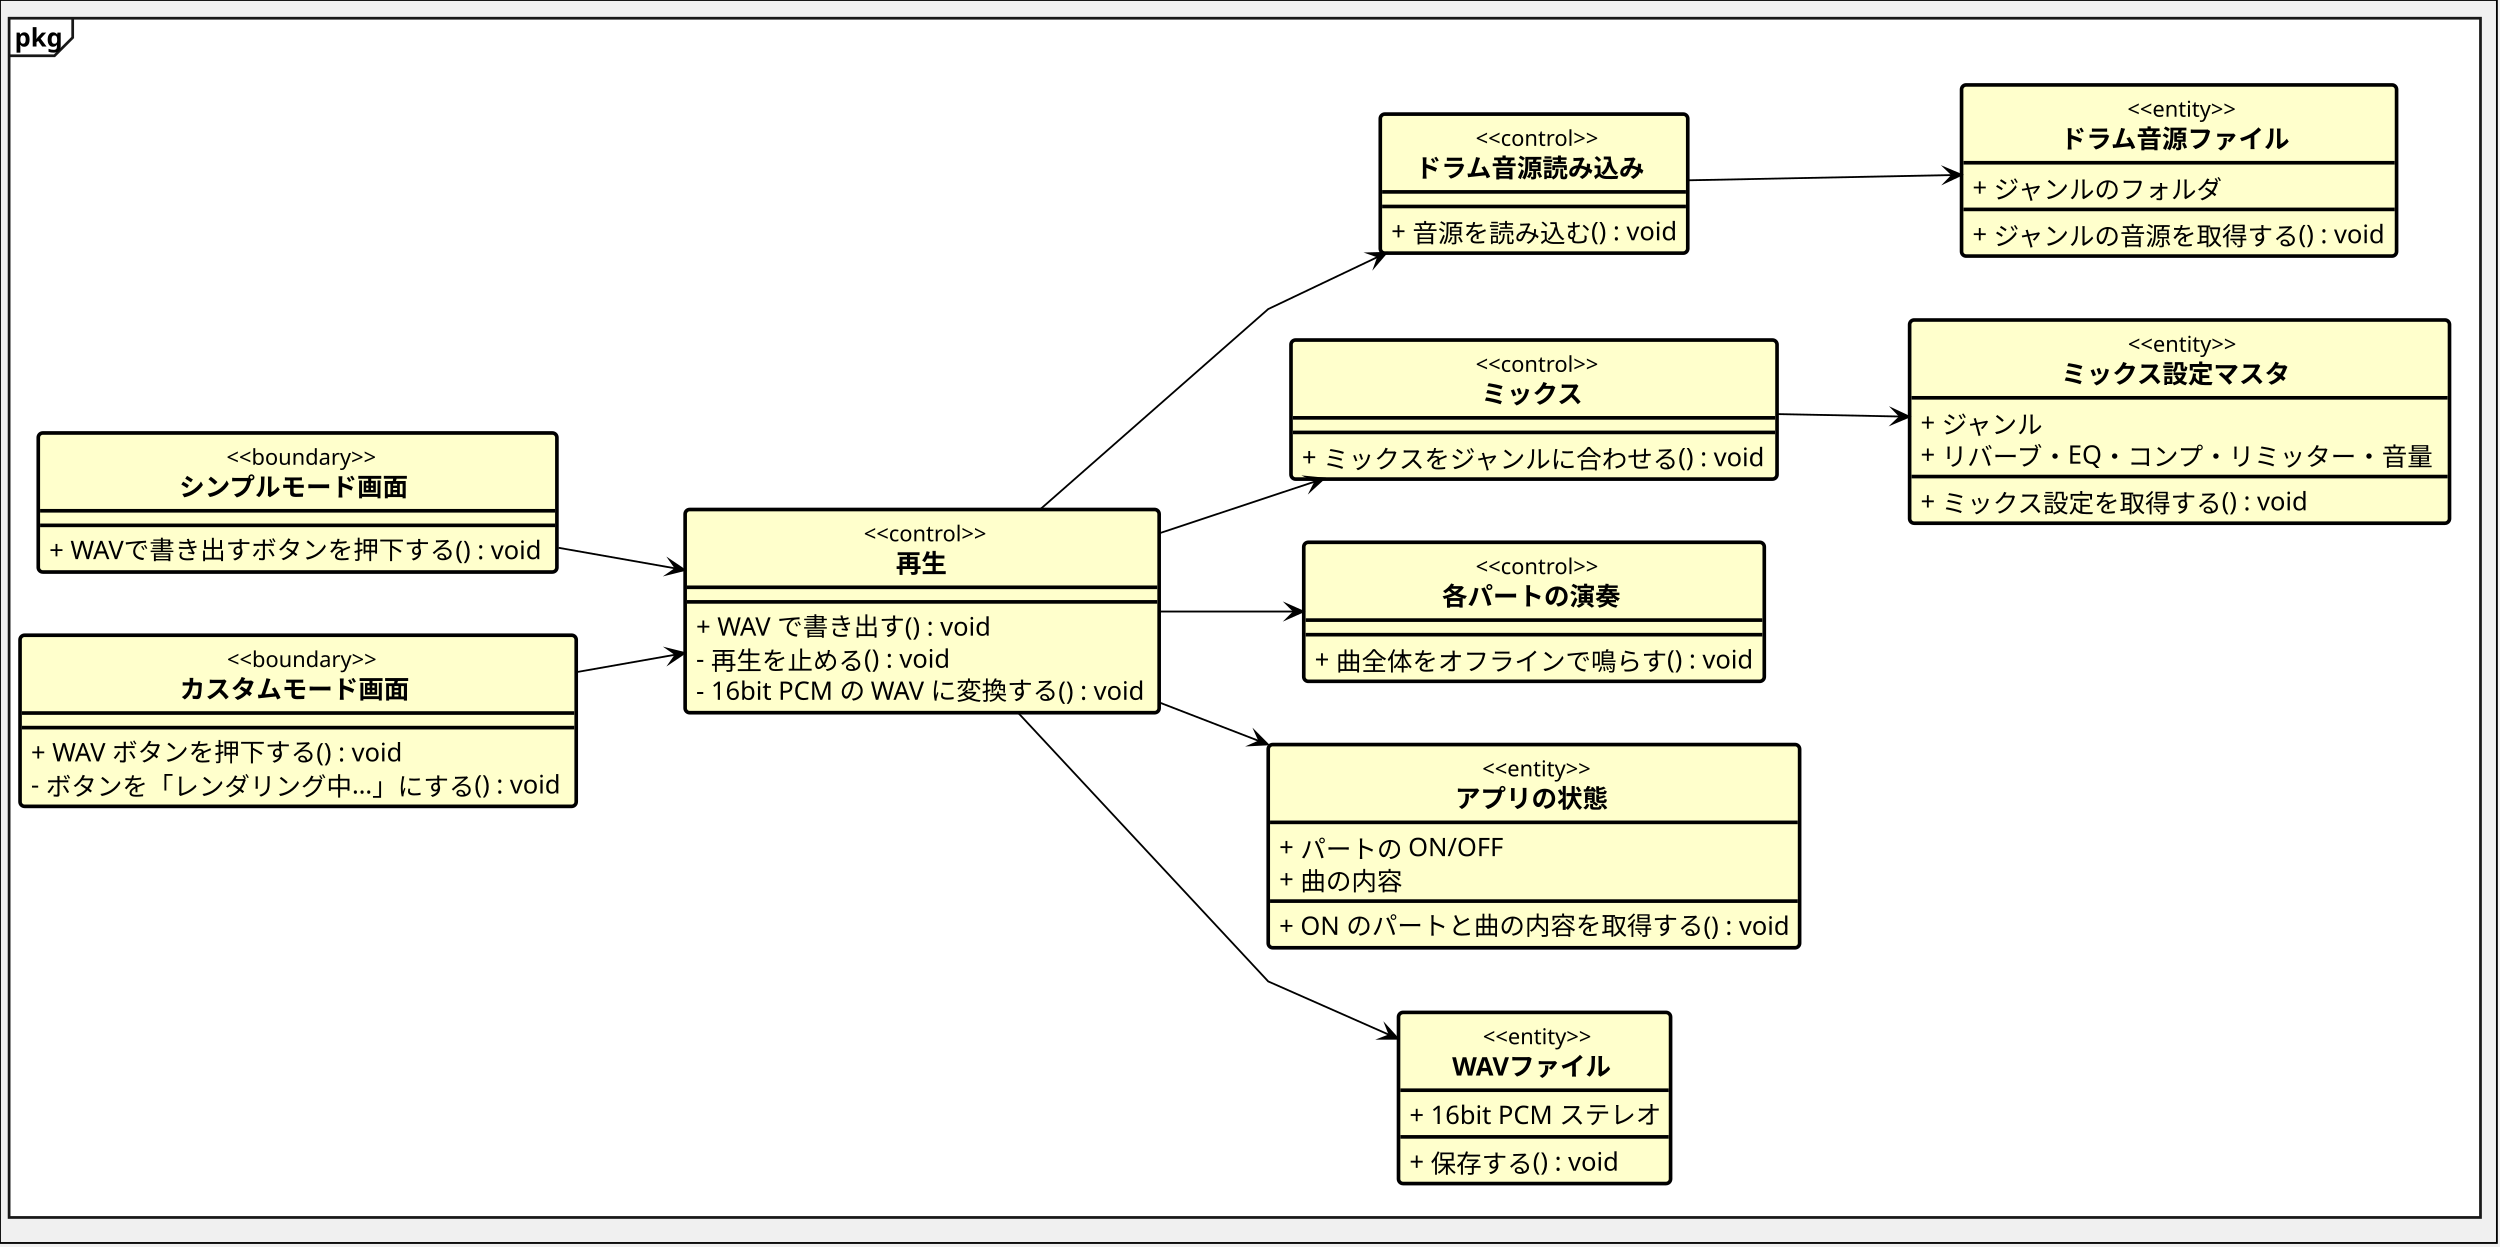
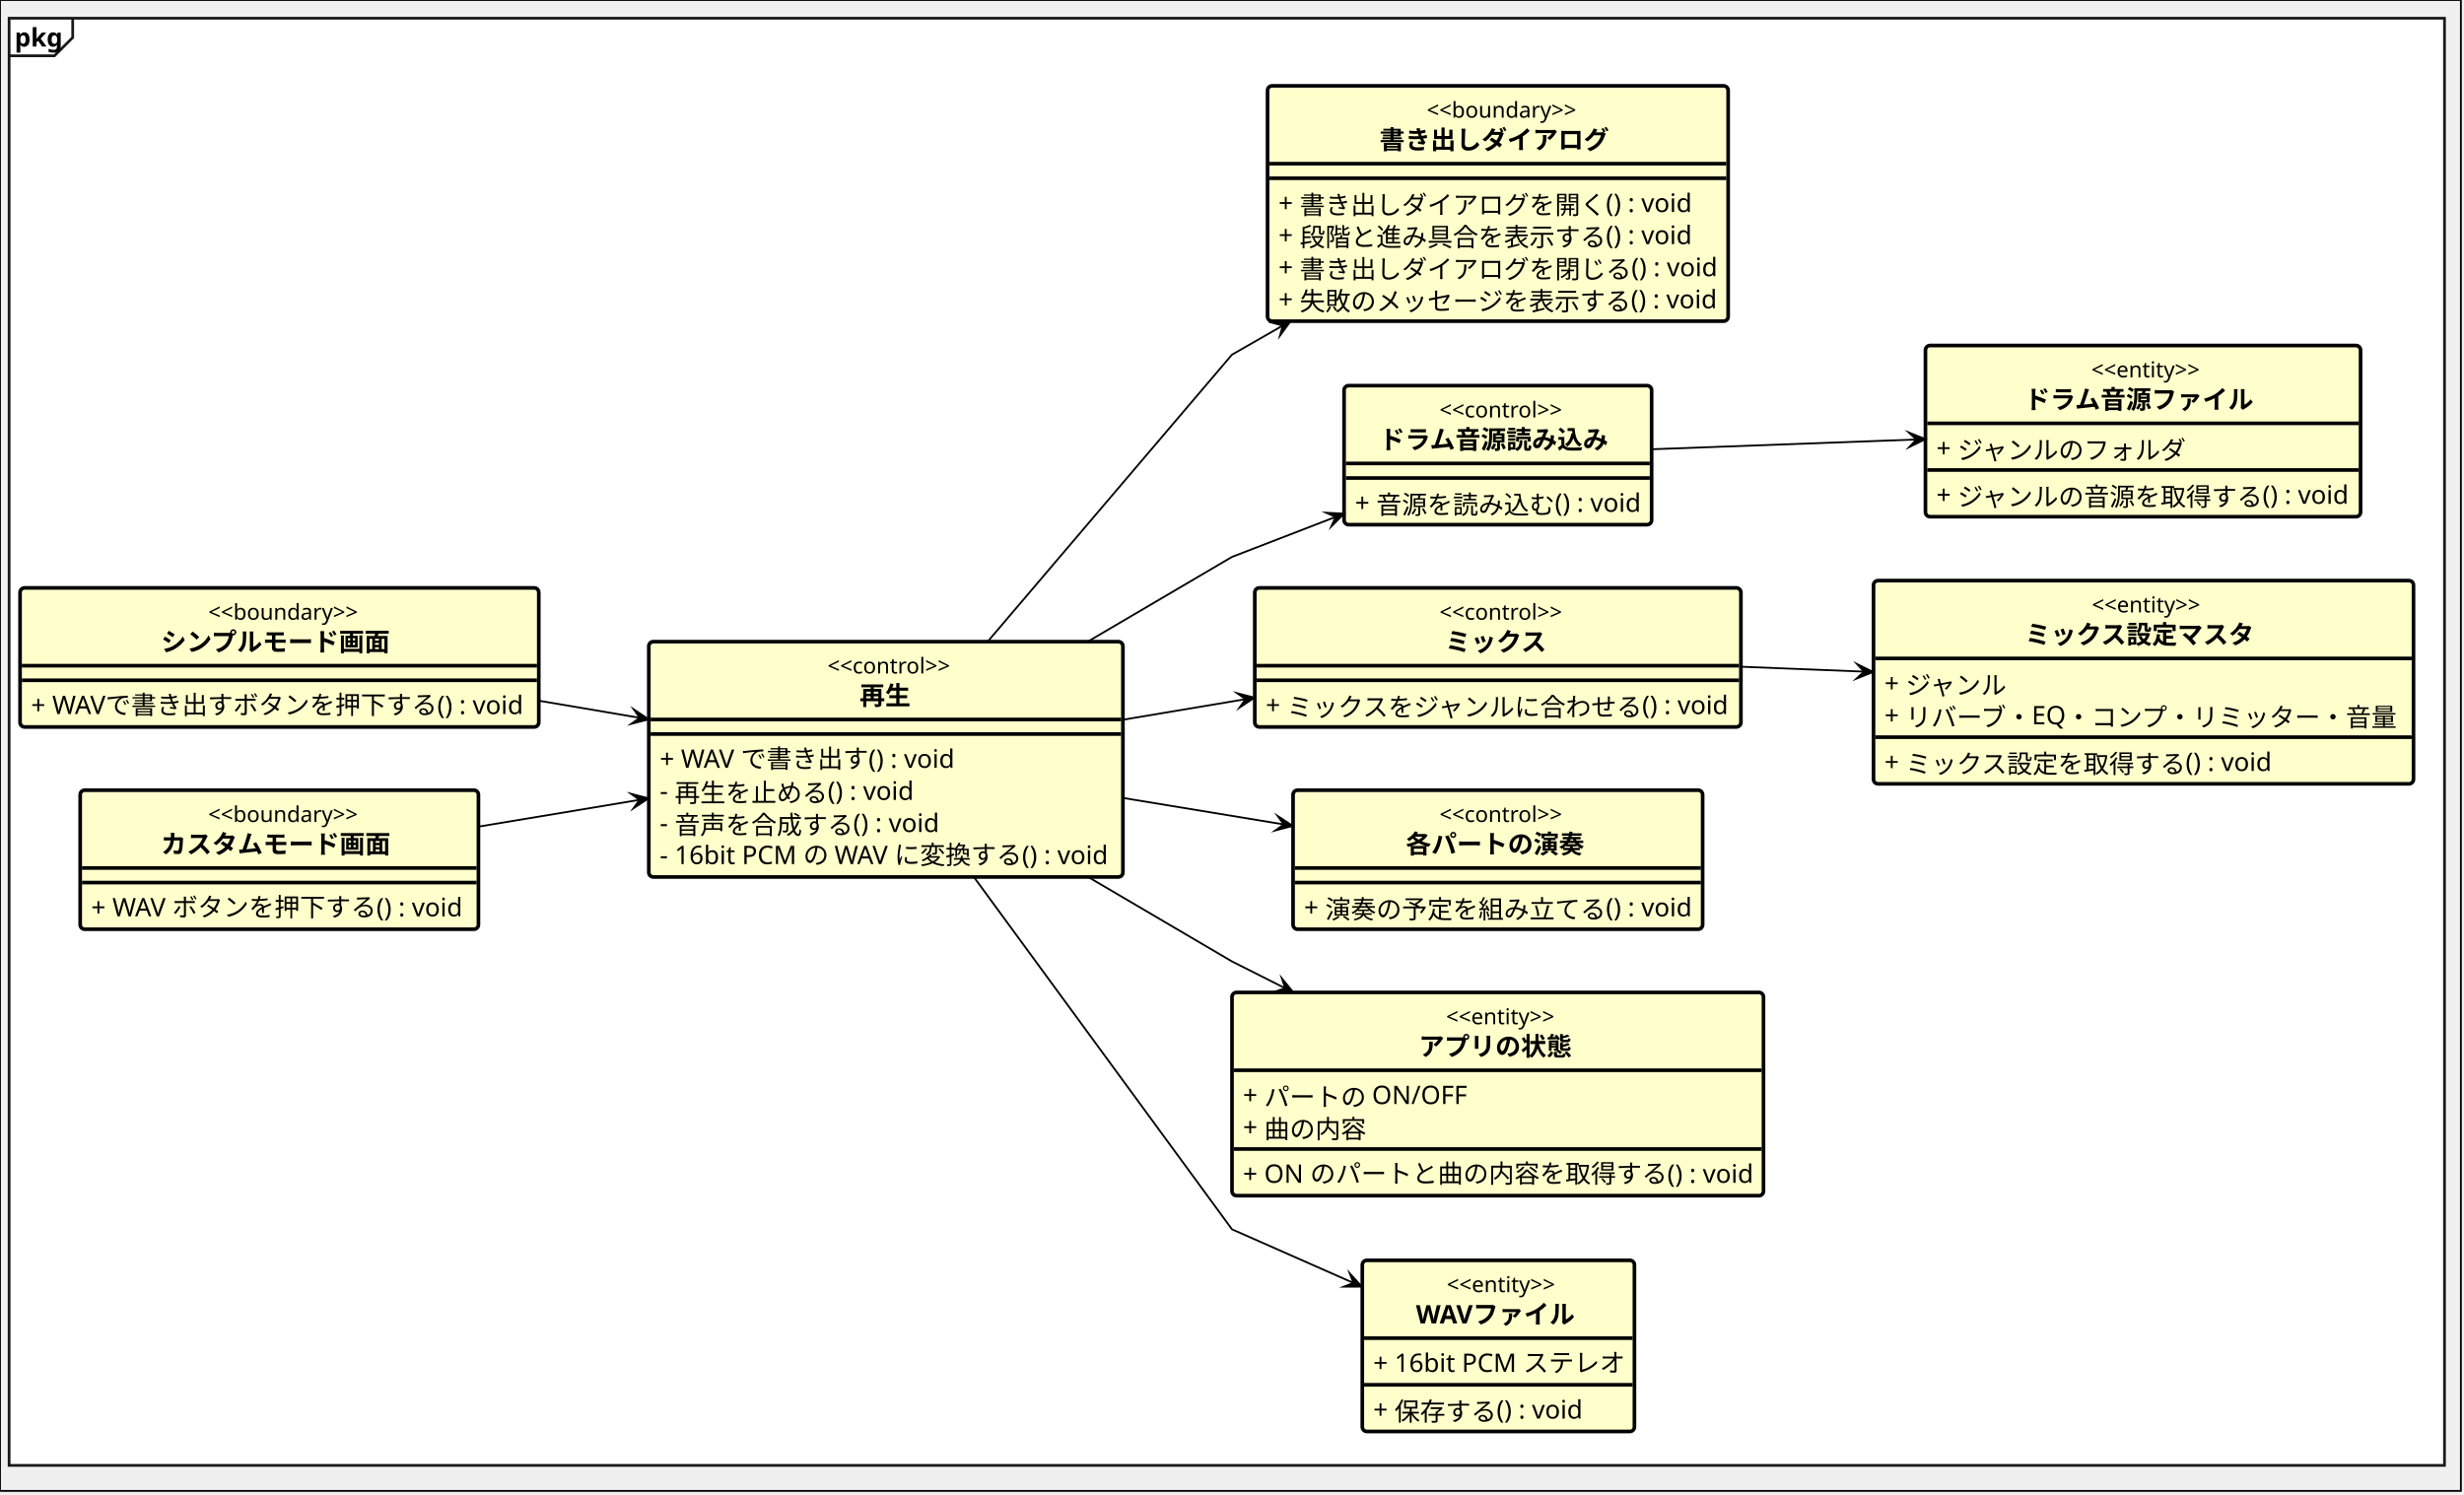
- <svg xmlns="http://www.w3.org/2000/svg" version="1.1" data-diagram-type="CLASS" style="width:1372px;height:684px;background:#FFFFFF;" width="1372px" height="684px" viewBox="0 0 1372 684" zoomAndPan="magnify" preserveAspectRatio="none" contentStyleType="text/css">
+ <svg xmlns="http://www.w3.org/2000/svg" version="1.1" data-diagram-type="CLASS" style="width:1352px;height:820px;background:#FFFFFF;" width="1352px" height="820px" viewBox="0 0 1352 820" zoomAndPan="magnify" preserveAspectRatio="none" contentStyleType="text/css">
  <defs />
  <g font-family="sans-serif" lengthAdjust="spacing">
-     <rect x="0" y="0" width="1370.293" height="682.141" fill="none" style="stroke:#000;stroke-width:1;" />
-     <rect x="5" y="10" width="1356.293" height="658.141" fill="#FFF" style="stroke:#181818;stroke-width:1.5;" />
+     <rect x="0" y="0" width="1350.293" height="818.141" fill="none" style="stroke:#000;stroke-width:1;" />
+     <rect x="5" y="10" width="1336.293" height="794.141" fill="#FFF" style="stroke:#181818;stroke-width:1.5;" />
    <path d="M39.89,10 L39.89,20.609 L29.89,30.609 L5,30.609" style="stroke:#181818;stroke-width:1.5;" fill="none" />
    <text x="8" y="25.533" fill="#000" font-size="14" textLength="24.89" font-weight="700">pkg</text>
    <g class="entity" data-qualified-name="B1" id="ent0001" data-source-line="4">
-       <rect x="21" y="237.609" width="284.631" height="76.313" fill="#FFC" style="stroke:#000;stroke-width:2;" rx="2.5" ry="2.5" />
-       <text x="124.28" y="255.066" fill="#000" font-size="12" textLength="78.07">&lt;&lt;boundary&gt;&gt;</text>
-       <text x="98.347" y="272.236" fill="#000" font-size="14" textLength="129.938" font-weight="700">シンプルモード画面</text>
-       <line x1="22" y1="280.313" x2="304.631" y2="280.313" style="stroke:#000;stroke-width:2;" />
-       <line x1="22" y1="288.313" x2="304.631" y2="288.313" style="stroke:#000;stroke-width:2;" />
-       <text x="27" y="306.846" fill="#000" font-size="14" textLength="272.631">+ WAVで書き出すボタンを押下する() : void</text>
+       <rect x="11" y="322.609" width="284.631" height="76.313" fill="#FFC" style="stroke:#000;stroke-width:2;" rx="2.5" ry="2.5" />
+       <text x="114.28" y="340.066" fill="#000" font-size="12" textLength="78.07">&lt;&lt;boundary&gt;&gt;</text>
+       <text x="88.347" y="357.236" fill="#000" font-size="14" textLength="129.938" font-weight="700">シンプルモード画面</text>
+       <line x1="12" y1="365.313" x2="294.631" y2="365.313" style="stroke:#000;stroke-width:2;" />
+       <line x1="12" y1="373.313" x2="294.631" y2="373.313" style="stroke:#000;stroke-width:2;" />
+       <text x="17" y="391.846" fill="#000" font-size="14" textLength="272.631">+ WAVで書き出すボタンを押下する() : void</text>
    </g>
    <g class="entity" data-qualified-name="B2" id="ent0002" data-source-line="7">
-       <rect x="11" y="348.609" width="305.228" height="93.922" fill="#FFC" style="stroke:#000;stroke-width:2;" rx="2.5" ry="2.5" />
-       <text x="124.579" y="366.066" fill="#000" font-size="12" textLength="78.07">&lt;&lt;boundary&gt;&gt;</text>
-       <text x="98.645" y="383.236" fill="#000" font-size="14" textLength="129.938" font-weight="700">カスタムモード画面</text>
-       <line x1="12" y1="391.313" x2="315.228" y2="391.313" style="stroke:#000;stroke-width:2;" />
-       <line x1="12" y1="399.313" x2="315.228" y2="399.313" style="stroke:#000;stroke-width:2;" />
-       <text x="17" y="417.846" fill="#000" font-size="14" textLength="206.521">+ WAV ボタンを押下する() : void</text>
-       <text x="17" y="435.455" fill="#000" font-size="14" textLength="293.228">- ボタンを「レンダリング中…」にする() : void</text>
+       <rect x="44" y="433.609" width="218.521" height="76.313" fill="#FFC" style="stroke:#000;stroke-width:2;" rx="2.5" ry="2.5" />
+       <text x="114.225" y="451.066" fill="#000" font-size="12" textLength="78.07">&lt;&lt;boundary&gt;&gt;</text>
+       <text x="88.292" y="468.236" fill="#000" font-size="14" textLength="129.938" font-weight="700">カスタムモード画面</text>
+       <line x1="45" y1="476.313" x2="261.521" y2="476.313" style="stroke:#000;stroke-width:2;" />
+       <line x1="45" y1="484.313" x2="261.521" y2="484.313" style="stroke:#000;stroke-width:2;" />
+       <text x="50" y="502.846" fill="#000" font-size="14" textLength="206.521">+ WAV ボタンを押下する() : void</text>
    </g>
-     <g class="entity" data-qualified-name="C1" id="ent0003" data-source-line="11">
-       <rect x="376" y="279.609" width="260.145" height="111.531" fill="#FFC" style="stroke:#000;stroke-width:2;" rx="2.5" ry="2.5" />
-       <text x="474.048" y="297.066" fill="#000" font-size="12" textLength="64.049">&lt;&lt;control&gt;&gt;</text>
-       <text x="491.635" y="314.236" fill="#000" font-size="14" textLength="28.875" font-weight="700">再生</text>
-       <line x1="377" y1="322.313" x2="635.145" y2="322.313" style="stroke:#000;stroke-width:2;" />
-       <line x1="377" y1="330.313" x2="635.145" y2="330.313" style="stroke:#000;stroke-width:2;" />
-       <text x="382" y="348.846" fill="#000" font-size="14" textLength="164.521">+ WAV で書き出す() : void</text>
-       <text x="382" y="366.455" fill="#000" font-size="14" textLength="139.228">- 再生を止める() : void</text>
-       <text x="382" y="384.064" fill="#000" font-size="14" textLength="248.145">- 16bit PCM の WAV に変換する() : void</text>
+     <g class="entity" data-qualified-name="B3" id="ent0003" data-source-line="10">
+       <rect x="695.5" y="47.109" width="252.741" height="129.141" fill="#FFC" style="stroke:#000;stroke-width:2;" rx="2.5" ry="2.5" />
+       <text x="782.835" y="64.566" fill="#000" font-size="12" textLength="78.07">&lt;&lt;boundary&gt;&gt;</text>
+       <text x="756.902" y="81.736" fill="#000" font-size="14" textLength="129.938" font-weight="700">書き出しダイアログ</text>
+       <line x1="696.5" y1="89.813" x2="947.241" y2="89.813" style="stroke:#000;stroke-width:2;" />
+       <line x1="696.5" y1="97.813" x2="947.241" y2="97.813" style="stroke:#000;stroke-width:2;" />
+       <text x="701.5" y="116.346" fill="#000" font-size="14" textLength="226.741">+ 書き出しダイアログを開く() : void</text>
+       <text x="701.5" y="133.955" fill="#000" font-size="14" textLength="226.741">+ 段階と進み具合を表示する() : void</text>
+       <text x="701.5" y="151.564" fill="#000" font-size="14" textLength="240.741">+ 書き出しダイアログを閉じる() : void</text>
+       <text x="701.5" y="169.174" fill="#000" font-size="14" textLength="240.741">+ 失敗のメッセージを表示する() : void</text>
    </g>
-     <g class="entity" data-qualified-name="C2" id="ent0004" data-source-line="16">
-       <rect x="757.5" y="62.609" width="168.741" height="76.313" fill="#FFC" style="stroke:#000;stroke-width:2;" rx="2.5" ry="2.5" />
-       <text x="809.846" y="80.066" fill="#000" font-size="12" textLength="64.049">&lt;&lt;control&gt;&gt;</text>
-       <text x="776.902" y="97.236" fill="#000" font-size="14" textLength="129.938" font-weight="700">ドラム音源読み込み</text>
-       <line x1="758.5" y1="105.313" x2="925.241" y2="105.313" style="stroke:#000;stroke-width:2;" />
-       <line x1="758.5" y1="113.313" x2="925.241" y2="113.313" style="stroke:#000;stroke-width:2;" />
-       <text x="763.5" y="131.846" fill="#000" font-size="14" textLength="156.741">+ 音源を読み込む() : void</text>
+     <g class="entity" data-qualified-name="C1" id="ent0004" data-source-line="16">
+       <rect x="356" y="352.109" width="260.145" height="129.141" fill="#FFC" style="stroke:#000;stroke-width:2;" rx="2.5" ry="2.5" />
+       <text x="454.048" y="369.566" fill="#000" font-size="12" textLength="64.049">&lt;&lt;control&gt;&gt;</text>
+       <text x="471.635" y="386.736" fill="#000" font-size="14" textLength="28.875" font-weight="700">再生</text>
+       <line x1="357" y1="394.813" x2="615.145" y2="394.813" style="stroke:#000;stroke-width:2;" />
+       <line x1="357" y1="402.813" x2="615.145" y2="402.813" style="stroke:#000;stroke-width:2;" />
+       <text x="362" y="421.346" fill="#000" font-size="14" textLength="164.521">+ WAV で書き出す() : void</text>
+       <text x="362" y="438.955" fill="#000" font-size="14" textLength="139.228">- 再生を止める() : void</text>
+       <text x="362" y="456.564" fill="#000" font-size="14" textLength="153.228">- 音声を合成する() : void</text>
+       <text x="362" y="474.174" fill="#000" font-size="14" textLength="248.145">- 16bit PCM の WAV に変換する() : void</text>
    </g>
-     <g class="entity" data-qualified-name="C3" id="ent0005" data-source-line="19">
-       <rect x="708.5" y="186.609" width="266.741" height="76.313" fill="#FFC" style="stroke:#000;stroke-width:2;" rx="2.5" ry="2.5" />
-       <text x="809.846" y="204.066" fill="#000" font-size="12" textLength="64.049">&lt;&lt;control&gt;&gt;</text>
-       <text x="812.996" y="221.236" fill="#000" font-size="14" textLength="57.75" font-weight="700">ミックス</text>
-       <line x1="709.5" y1="229.313" x2="974.241" y2="229.313" style="stroke:#000;stroke-width:2;" />
-       <line x1="709.5" y1="237.313" x2="974.241" y2="237.313" style="stroke:#000;stroke-width:2;" />
-       <text x="714.5" y="255.846" fill="#000" font-size="14" textLength="254.741">+ ミックスをジャンルに合わせる() : void</text>
+     <g class="entity" data-qualified-name="C2" id="ent0005" data-source-line="22">
+       <rect x="737.5" y="211.609" width="168.741" height="76.313" fill="#FFC" style="stroke:#000;stroke-width:2;" rx="2.5" ry="2.5" />
+       <text x="789.846" y="229.066" fill="#000" font-size="12" textLength="64.049">&lt;&lt;control&gt;&gt;</text>
+       <text x="756.902" y="246.236" fill="#000" font-size="14" textLength="129.938" font-weight="700">ドラム音源読み込み</text>
+       <line x1="738.5" y1="254.313" x2="905.241" y2="254.313" style="stroke:#000;stroke-width:2;" />
+       <line x1="738.5" y1="262.313" x2="905.241" y2="262.313" style="stroke:#000;stroke-width:2;" />
+       <text x="743.5" y="280.846" fill="#000" font-size="14" textLength="156.741">+ 音源を読み込む() : void</text>
    </g>
-     <g class="entity" data-qualified-name="C4" id="ent0006" data-source-line="22">
-       <rect x="715.5" y="297.609" width="252.741" height="76.313" fill="#FFC" style="stroke:#000;stroke-width:2;" rx="2.5" ry="2.5" />
-       <text x="809.846" y="315.066" fill="#000" font-size="12" textLength="64.049">&lt;&lt;control&gt;&gt;</text>
-       <text x="791.339" y="332.236" fill="#000" font-size="14" textLength="101.063" font-weight="700">各パートの演奏</text>
-       <line x1="716.5" y1="340.313" x2="967.241" y2="340.313" style="stroke:#000;stroke-width:2;" />
-       <line x1="716.5" y1="348.313" x2="967.241" y2="348.313" style="stroke:#000;stroke-width:2;" />
-       <text x="721.5" y="366.846" fill="#000" font-size="14" textLength="240.741">+ 曲全体をオフラインで鳴らす() : void</text>
+     <g class="entity" data-qualified-name="C3" id="ent0006" data-source-line="25">
+       <rect x="688.5" y="322.609" width="266.741" height="76.313" fill="#FFC" style="stroke:#000;stroke-width:2;" rx="2.5" ry="2.5" />
+       <text x="789.846" y="340.066" fill="#000" font-size="12" textLength="64.049">&lt;&lt;control&gt;&gt;</text>
+       <text x="792.996" y="357.236" fill="#000" font-size="14" textLength="57.75" font-weight="700">ミックス</text>
+       <line x1="689.5" y1="365.313" x2="954.241" y2="365.313" style="stroke:#000;stroke-width:2;" />
+       <line x1="689.5" y1="373.313" x2="954.241" y2="373.313" style="stroke:#000;stroke-width:2;" />
+       <text x="694.5" y="391.846" fill="#000" font-size="14" textLength="254.741">+ ミックスをジャンルに合わせる() : void</text>
    </g>
-     <g class="entity" data-qualified-name="E1" id="ent0007" data-source-line="25">
-       <rect x="1076.5" y="46.609" width="238.741" height="93.922" fill="#FFC" style="stroke:#000;stroke-width:2;" rx="2.5" ry="2.5" />
-       <text x="1167.514" y="64.066" fill="#000" font-size="12" textLength="56.713">&lt;&lt;entity&gt;&gt;</text>
-       <text x="1130.902" y="81.236" fill="#000" font-size="14" textLength="129.938" font-weight="700">ドラム音源ファイル</text>
-       <line x1="1077.5" y1="89.313" x2="1314.241" y2="89.313" style="stroke:#000;stroke-width:2;" />
-       <text x="1082.5" y="107.846" fill="#000" font-size="14" textLength="138.065">+ ジャンルのフォルダ</text>
-       <line x1="1077.5" y1="114.922" x2="1314.241" y2="114.922" style="stroke:#000;stroke-width:2;" />
-       <text x="1082.5" y="133.455" fill="#000" font-size="14" textLength="226.741">+ ジャンルの音源を取得する() : void</text>
+     <g class="entity" data-qualified-name="C4" id="ent0007" data-source-line="28">
+       <rect x="709.5" y="433.609" width="224.741" height="76.313" fill="#FFC" style="stroke:#000;stroke-width:2;" rx="2.5" ry="2.5" />
+       <text x="789.846" y="451.066" fill="#000" font-size="12" textLength="64.049">&lt;&lt;control&gt;&gt;</text>
+       <text x="771.339" y="468.236" fill="#000" font-size="14" textLength="101.063" font-weight="700">各パートの演奏</text>
+       <line x1="710.5" y1="476.313" x2="933.241" y2="476.313" style="stroke:#000;stroke-width:2;" />
+       <line x1="710.5" y1="484.313" x2="933.241" y2="484.313" style="stroke:#000;stroke-width:2;" />
+       <text x="715.5" y="502.846" fill="#000" font-size="14" textLength="212.741">+ 演奏の予定を組み立てる() : void</text>
    </g>
-     <g class="entity" data-qualified-name="E2" id="ent0008" data-source-line="29">
-       <rect x="696" y="408.609" width="291.631" height="111.531" fill="#FFC" style="stroke:#000;stroke-width:2;" rx="2.5" ry="2.5" />
-       <text x="813.459" y="426.066" fill="#000" font-size="12" textLength="56.713">&lt;&lt;entity&gt;&gt;</text>
-       <text x="798.503" y="443.236" fill="#000" font-size="14" textLength="86.625" font-weight="700">アプリの状態</text>
-       <line x1="697" y1="451.313" x2="986.631" y2="451.313" style="stroke:#000;stroke-width:2;" />
-       <text x="702" y="469.846" fill="#000" font-size="14" textLength="124.838">+ パートの ON/OFF</text>
-       <text x="702" y="487.455" fill="#000" font-size="14" textLength="68.065">+ 曲の内容</text>
-       <line x1="697" y1="494.531" x2="986.631" y2="494.531" style="stroke:#000;stroke-width:2;" />
-       <text x="702" y="513.064" fill="#000" font-size="14" textLength="279.631">+ ON のパートと曲の内容を取得する() : void</text>
+     <g class="entity" data-qualified-name="E1" id="ent0008" data-source-line="31">
+       <rect x="1056.5" y="189.609" width="238.741" height="93.922" fill="#FFC" style="stroke:#000;stroke-width:2;" rx="2.5" ry="2.5" />
+       <text x="1147.514" y="207.066" fill="#000" font-size="12" textLength="56.713">&lt;&lt;entity&gt;&gt;</text>
+       <text x="1110.902" y="224.236" fill="#000" font-size="14" textLength="129.938" font-weight="700">ドラム音源ファイル</text>
+       <line x1="1057.5" y1="232.313" x2="1294.241" y2="232.313" style="stroke:#000;stroke-width:2;" />
+       <text x="1062.5" y="250.846" fill="#000" font-size="14" textLength="138.065">+ ジャンルのフォルダ</text>
+       <line x1="1057.5" y1="257.922" x2="1294.241" y2="257.922" style="stroke:#000;stroke-width:2;" />
+       <text x="1062.5" y="276.455" fill="#000" font-size="14" textLength="226.741">+ ジャンルの音源を取得する() : void</text>
    </g>
-     <g class="entity" data-qualified-name="E3" id="ent0009" data-source-line="34">
-       <rect x="1048" y="175.609" width="296.293" height="111.531" fill="#FFC" style="stroke:#000;stroke-width:2;" rx="2.5" ry="2.5" />
-       <text x="1167.79" y="193.066" fill="#000" font-size="12" textLength="56.713">&lt;&lt;entity&gt;&gt;</text>
-       <text x="1131.178" y="210.236" fill="#000" font-size="14" textLength="129.938" font-weight="700">ミックス設定マスタ</text>
-       <line x1="1049" y1="218.313" x2="1343.293" y2="218.313" style="stroke:#000;stroke-width:2;" />
-       <text x="1054" y="236.846" fill="#000" font-size="14" textLength="68.065">+ ジャンル</text>
-       <text x="1054" y="254.455" fill="#000" font-size="14" textLength="284.293">+ リバーブ・EQ・コンプ・リミッター・音量</text>
-       <line x1="1049" y1="261.531" x2="1343.293" y2="261.531" style="stroke:#000;stroke-width:2;" />
-       <text x="1054" y="280.064" fill="#000" font-size="14" textLength="212.741">+ ミックス設定を取得する() : void</text>
+     <g class="entity" data-qualified-name="E2" id="ent0009" data-source-line="35">
+       <rect x="676" y="544.609" width="291.631" height="111.531" fill="#FFC" style="stroke:#000;stroke-width:2;" rx="2.5" ry="2.5" />
+       <text x="793.459" y="562.066" fill="#000" font-size="12" textLength="56.713">&lt;&lt;entity&gt;&gt;</text>
+       <text x="778.503" y="579.236" fill="#000" font-size="14" textLength="86.625" font-weight="700">アプリの状態</text>
+       <line x1="677" y1="587.313" x2="966.631" y2="587.313" style="stroke:#000;stroke-width:2;" />
+       <text x="682" y="605.846" fill="#000" font-size="14" textLength="124.838">+ パートの ON/OFF</text>
+       <text x="682" y="623.455" fill="#000" font-size="14" textLength="68.065">+ 曲の内容</text>
+       <line x1="677" y1="630.531" x2="966.631" y2="630.531" style="stroke:#000;stroke-width:2;" />
+       <text x="682" y="649.064" fill="#000" font-size="14" textLength="279.631">+ ON のパートと曲の内容を取得する() : void</text>
    </g>
-     <g class="entity" data-qualified-name="E4" id="ent0010" data-source-line="39">
-       <rect x="767.5" y="555.609" width="149.313" height="93.922" fill="#FFC" style="stroke:#000;stroke-width:2;" rx="2.5" ry="2.5" />
-       <text x="813.8" y="573.066" fill="#000" font-size="12" textLength="56.713">&lt;&lt;entity&gt;&gt;</text>
-       <text x="796.951" y="590.236" fill="#000" font-size="14" textLength="90.412" font-weight="700">WAVファイル</text>
-       <line x1="768.5" y1="598.313" x2="915.813" y2="598.313" style="stroke:#000;stroke-width:2;" />
-       <text x="773.5" y="616.846" fill="#000" font-size="14" textLength="137.313">+ 16bit PCM ステレオ</text>
-       <line x1="768.5" y1="623.922" x2="915.813" y2="623.922" style="stroke:#000;stroke-width:2;" />
-       <text x="773.5" y="642.455" fill="#000" font-size="14" textLength="114.741">+ 保存する() : void</text>
+     <g class="entity" data-qualified-name="E3" id="ent0010" data-source-line="40">
+       <rect x="1028" y="318.609" width="296.293" height="111.531" fill="#FFC" style="stroke:#000;stroke-width:2;" rx="2.5" ry="2.5" />
+       <text x="1147.79" y="336.066" fill="#000" font-size="12" textLength="56.713">&lt;&lt;entity&gt;&gt;</text>
+       <text x="1111.178" y="353.236" fill="#000" font-size="14" textLength="129.938" font-weight="700">ミックス設定マスタ</text>
+       <line x1="1029" y1="361.313" x2="1323.293" y2="361.313" style="stroke:#000;stroke-width:2;" />
+       <text x="1034" y="379.846" fill="#000" font-size="14" textLength="68.065">+ ジャンル</text>
+       <text x="1034" y="397.455" fill="#000" font-size="14" textLength="284.293">+ リバーブ・EQ・コンプ・リミッター・音量</text>
+       <line x1="1029" y1="404.531" x2="1323.293" y2="404.531" style="stroke:#000;stroke-width:2;" />
+       <text x="1034" y="423.064" fill="#000" font-size="14" textLength="212.741">+ ミックス設定を取得する() : void</text>
    </g>
-     <g class="link" data-entity-1="ent0001" data-entity-2="ent0003" id="lnk11" data-source-line="44" data-link-type="dependency">
-       <path d="M306.44,300.619 C329.43,304.669 348.206,307.983 370.876,311.973" style="stroke:#000;stroke-width:1;" fill="none" id="B1-to-C1" codeLine="44" />
-       <polygon points="375.8,312.839,367.63,307.34,370.876,311.973,366.243,315.219,375.8,312.839" fill="#000" style="stroke:#000;stroke-width:1;stroke-linejoin:miter;stroke-miterlimit:10;" />
+     <g class="entity" data-qualified-name="E4" id="ent0011" data-source-line="45">
+       <rect x="747.5" y="691.609" width="149.313" height="93.922" fill="#FFC" style="stroke:#000;stroke-width:2;" rx="2.5" ry="2.5" />
+       <text x="793.8" y="709.066" fill="#000" font-size="12" textLength="56.713">&lt;&lt;entity&gt;&gt;</text>
+       <text x="776.951" y="726.236" fill="#000" font-size="14" textLength="90.412" font-weight="700">WAVファイル</text>
+       <line x1="748.5" y1="734.313" x2="895.813" y2="734.313" style="stroke:#000;stroke-width:2;" />
+       <text x="753.5" y="752.846" fill="#000" font-size="14" textLength="137.313">+ 16bit PCM ステレオ</text>
+       <line x1="748.5" y1="759.922" x2="895.813" y2="759.922" style="stroke:#000;stroke-width:2;" />
+       <text x="753.5" y="778.455" fill="#000" font-size="14" textLength="114.741">+ 保存する() : void</text>
    </g>
-     <g class="link" data-entity-1="ent0002" data-entity-2="ent0003" id="lnk12" data-source-line="45" data-link-type="dependency">
-       <path d="M316.33,368.859 C336.19,365.359 351.466,362.668 370.906,359.238" style="stroke:#000;stroke-width:1;" fill="none" id="B2-to-C1" codeLine="45" />
-       <polygon points="375.83,358.369,366.272,355.994,370.906,359.238,367.662,363.872,375.83,358.369" fill="#000" style="stroke:#000;stroke-width:1;stroke-linejoin:miter;stroke-miterlimit:10;" />
+     <g class="link" data-entity-1="ent0001" data-entity-2="ent0004" id="lnk12" data-source-line="50" data-link-type="dependency">
+       <path d="M296.1,384.599 C315.99,387.969 331.41,390.583 351.04,393.913" style="stroke:#000;stroke-width:1;" fill="none" id="B1-to-C1" codeLine="50" />
+       <polygon points="355.97,394.749,347.766,389.3,351.04,393.913,346.428,397.188,355.97,394.749" fill="#000" style="stroke:#000;stroke-width:1;stroke-linejoin:miter;stroke-miterlimit:10;" />
    </g>
-     <g class="link" data-entity-1="ent0003" data-entity-2="ent0004" id="lnk13" data-source-line="46" data-link-type="dependency">
-       <path d="M570.99,279.409 C625.82,231.249 696,169.609 696,169.609 C696,169.609 722.815,156.848 756.355,140.888" style="stroke:#000;stroke-width:1;" fill="none" id="C1-to-C2" codeLine="46" />
-       <polygon points="760.87,138.739,751.024,138.995,756.355,140.888,754.462,146.218,760.87,138.739" fill="#000" style="stroke:#000;stroke-width:1;stroke-linejoin:miter;stroke-miterlimit:10;" />
+     <g class="link" data-entity-1="ent0002" data-entity-2="ent0004" id="lnk13" data-source-line="51" data-link-type="dependency">
+       <path d="M263.18,453.519 C292.81,448.589 320.268,444.02 350.918,438.92" style="stroke:#000;stroke-width:1;" fill="none" id="B2-to-C1" codeLine="51" />
+       <polygon points="355.85,438.099,346.316,435.631,350.918,438.92,347.629,443.522,355.85,438.099" fill="#000" style="stroke:#000;stroke-width:1;stroke-linejoin:miter;stroke-miterlimit:10;" />
    </g>
-     <g class="link" data-entity-1="ent0004" data-entity-2="ent0007" id="lnk14" data-source-line="47" data-link-type="dependency">
-       <path d="M926.87,98.939 C971.6,98.049 1022.401,97.038 1071.491,96.068" style="stroke:#000;stroke-width:1;" fill="none" id="C2-to-E1" codeLine="47" />
-       <polygon points="1076.49,95.969,1067.413,92.148,1071.491,96.068,1067.571,100.146,1076.49,95.969" fill="#000" style="stroke:#000;stroke-width:1;stroke-linejoin:miter;stroke-miterlimit:10;" />
+     <g class="link" data-entity-1="ent0004" data-entity-2="ent0003" id="lnk14" data-source-line="52" data-link-type="dependency">
+       <path d="M541.92,352.099 C597.72,286.549 676,194.609 676,194.609 C676,194.609 685.12,189.382 703.84,178.672" style="stroke:#000;stroke-width:1;" fill="none" id="C1-to-B3" codeLine="52" />
+       <polygon points="708.18,176.189,698.382,177.187,703.84,178.672,702.354,184.131,708.18,176.189" fill="#000" style="stroke:#000;stroke-width:1;stroke-linejoin:miter;stroke-miterlimit:10;" />
    </g>
-     <g class="link" data-entity-1="ent0003" data-entity-2="ent0005" id="lnk15" data-source-line="48" data-link-type="dependency">
-       <path d="M636.13,292.689 C665.96,282.779 692.745,273.877 721.895,264.187" style="stroke:#000;stroke-width:1;" fill="none" id="C1-to-C3" codeLine="48" />
-       <polygon points="726.64,262.609,716.838,261.653,721.895,264.187,719.361,269.244,726.64,262.609" fill="#000" style="stroke:#000;stroke-width:1;stroke-linejoin:miter;stroke-miterlimit:10;" />
+     <g class="link" data-entity-1="ent0004" data-entity-2="ent0005" id="lnk15" data-source-line="53" data-link-type="dependency">
+       <path d="M596.94,352.039 C638.52,327.619 676,305.609 676,305.609 C676,305.609 700.596,296.111 732.826,283.661" style="stroke:#000;stroke-width:1;" fill="none" id="C1-to-C2" codeLine="53" />
+       <polygon points="737.49,281.859,727.653,281.371,732.826,283.661,730.536,288.834,737.49,281.859" fill="#000" style="stroke:#000;stroke-width:1;stroke-linejoin:miter;stroke-miterlimit:10;" />
    </g>
-     <g class="link" data-entity-1="ent0005" data-entity-2="ent0009" id="lnk16" data-source-line="49" data-link-type="dependency">
-       <path d="M975.57,227.249 C999.16,227.719 1018.851,228.111 1042.801,228.581" style="stroke:#000;stroke-width:1;" fill="none" id="C3-to-E3" codeLine="49" />
-       <polygon points="1047.8,228.679,1038.88,224.504,1042.801,228.581,1038.723,232.502,1047.8,228.679" fill="#000" style="stroke:#000;stroke-width:1;stroke-linejoin:miter;stroke-miterlimit:10;" />
+     <g class="link" data-entity-1="ent0005" data-entity-2="ent0008" id="lnk16" data-source-line="54" data-link-type="dependency">
+       <path d="M906.87,246.509 C951.6,244.859 1002.403,242.984 1051.493,241.174" style="stroke:#000;stroke-width:1;" fill="none" id="C2-to-E1" codeLine="54" />
+       <polygon points="1056.49,240.989,1047.349,237.324,1051.493,241.174,1047.643,245.318,1056.49,240.989" fill="#000" style="stroke:#000;stroke-width:1;stroke-linejoin:miter;stroke-miterlimit:10;" />
    </g>
-     <g class="link" data-entity-1="ent0003" data-entity-2="ent0008" id="lnk17" data-source-line="50" data-link-type="dependency">
-       <path d="M636.13,385.479 C655.68,393.039 671.295,399.069 691.165,406.739" style="stroke:#000;stroke-width:1;" fill="none" id="C1-to-E2" codeLine="50" />
-       <polygon points="695.83,408.539,688.874,401.567,691.165,406.739,685.993,409.03,695.83,408.539" fill="#000" style="stroke:#000;stroke-width:1;stroke-linejoin:miter;stroke-miterlimit:10;" />
+     <g class="link" data-entity-1="ent0004" data-entity-2="ent0006" id="lnk17" data-source-line="55" data-link-type="dependency">
+       <path d="M616.13,394.959 C639.81,390.989 659.639,387.667 683.419,383.677" style="stroke:#000;stroke-width:1;" fill="none" id="C1-to-C3" codeLine="55" />
+       <polygon points="688.35,382.849,678.812,380.394,683.419,383.677,680.136,388.284,688.35,382.849" fill="#000" style="stroke:#000;stroke-width:1;stroke-linejoin:miter;stroke-miterlimit:10;" />
    </g>
-     <g class="link" data-entity-1="ent0003" data-entity-2="ent0006" id="lnk18" data-source-line="51" data-link-type="dependency">
-       <path d="M636.13,335.609 C662.11,335.609 684.37,335.609 710.23,335.609" style="stroke:#000;stroke-width:1;" fill="none" id="C1-to-C4" codeLine="51" />
-       <polygon points="715.23,335.609,706.23,331.609,710.23,335.609,706.23,339.609,715.23,335.609" fill="#000" style="stroke:#000;stroke-width:1;stroke-linejoin:miter;stroke-miterlimit:10;" />
+     <g class="link" data-entity-1="ent0006" data-entity-2="ent0010" id="lnk18" data-source-line="56" data-link-type="dependency">
+       <path d="M955.57,365.879 C979.16,366.819 998.854,367.599 1022.804,368.559" style="stroke:#000;stroke-width:1;" fill="none" id="C3-to-E3" codeLine="56" />
+       <polygon points="1027.8,368.759,1018.967,364.402,1022.804,368.559,1018.647,372.396,1027.8,368.759" fill="#000" style="stroke:#000;stroke-width:1;stroke-linejoin:miter;stroke-miterlimit:10;" />
    </g>
-     <g class="link" data-entity-1="ent0003" data-entity-2="ent0010" id="lnk19" data-source-line="52" data-link-type="dependency">
-       <path d="M559.15,391.619 C615.09,451.699 696,538.609 696,538.609 C696,538.609 726.836,552.22 762.656,568.03" style="stroke:#000;stroke-width:1;" fill="none" id="C1-to-E4" codeLine="52" />
-       <polygon points="767.23,570.049,760.612,562.756,762.656,568.03,757.381,570.075,767.23,570.049" fill="#000" style="stroke:#000;stroke-width:1;stroke-linejoin:miter;stroke-miterlimit:10;" />
+     <g class="link" data-entity-1="ent0004" data-entity-2="ent0009" id="lnk19" data-source-line="57" data-link-type="dependency">
+       <path d="M596.94,481.179 C638.52,505.599 676,527.609 676,527.609 C676,527.609 685.694,532.491 705.164,542.291" style="stroke:#000;stroke-width:1;" fill="none" id="C1-to-E2" codeLine="57" />
+       <polygon points="709.63,544.539,703.389,536.92,705.164,542.291,699.793,544.066,709.63,544.539" fill="#000" style="stroke:#000;stroke-width:1;stroke-linejoin:miter;stroke-miterlimit:10;" />
+     </g>
+     <g class="link" data-entity-1="ent0004" data-entity-2="ent0007" id="lnk20" data-source-line="58" data-link-type="dependency">
+       <path d="M616.13,437.869 C646.88,442.939 674.506,447.487 704.396,452.407" style="stroke:#000;stroke-width:1;" fill="none" id="C1-to-C4" codeLine="58" />
+       <polygon points="709.33,453.219,701.099,447.811,704.396,452.407,699.8,455.705,709.33,453.219" fill="#000" style="stroke:#000;stroke-width:1;stroke-linejoin:miter;stroke-miterlimit:10;" />
+     </g>
+     <g class="link" data-entity-1="ent0004" data-entity-2="ent0011" id="lnk21" data-source-line="59" data-link-type="dependency">
+       <path d="M534.45,481.379 C590.43,557.809 676,674.609 676,674.609 C676,674.609 706.836,688.22 742.656,704.03" style="stroke:#000;stroke-width:1;" fill="none" id="C1-to-E4" codeLine="59" />
+       <polygon points="747.23,706.049,740.612,698.756,742.656,704.03,737.381,706.075,747.23,706.049" fill="#000" style="stroke:#000;stroke-width:1;stroke-linejoin:miter;stroke-miterlimit:10;" />
    </g>
  </g>
</svg>
